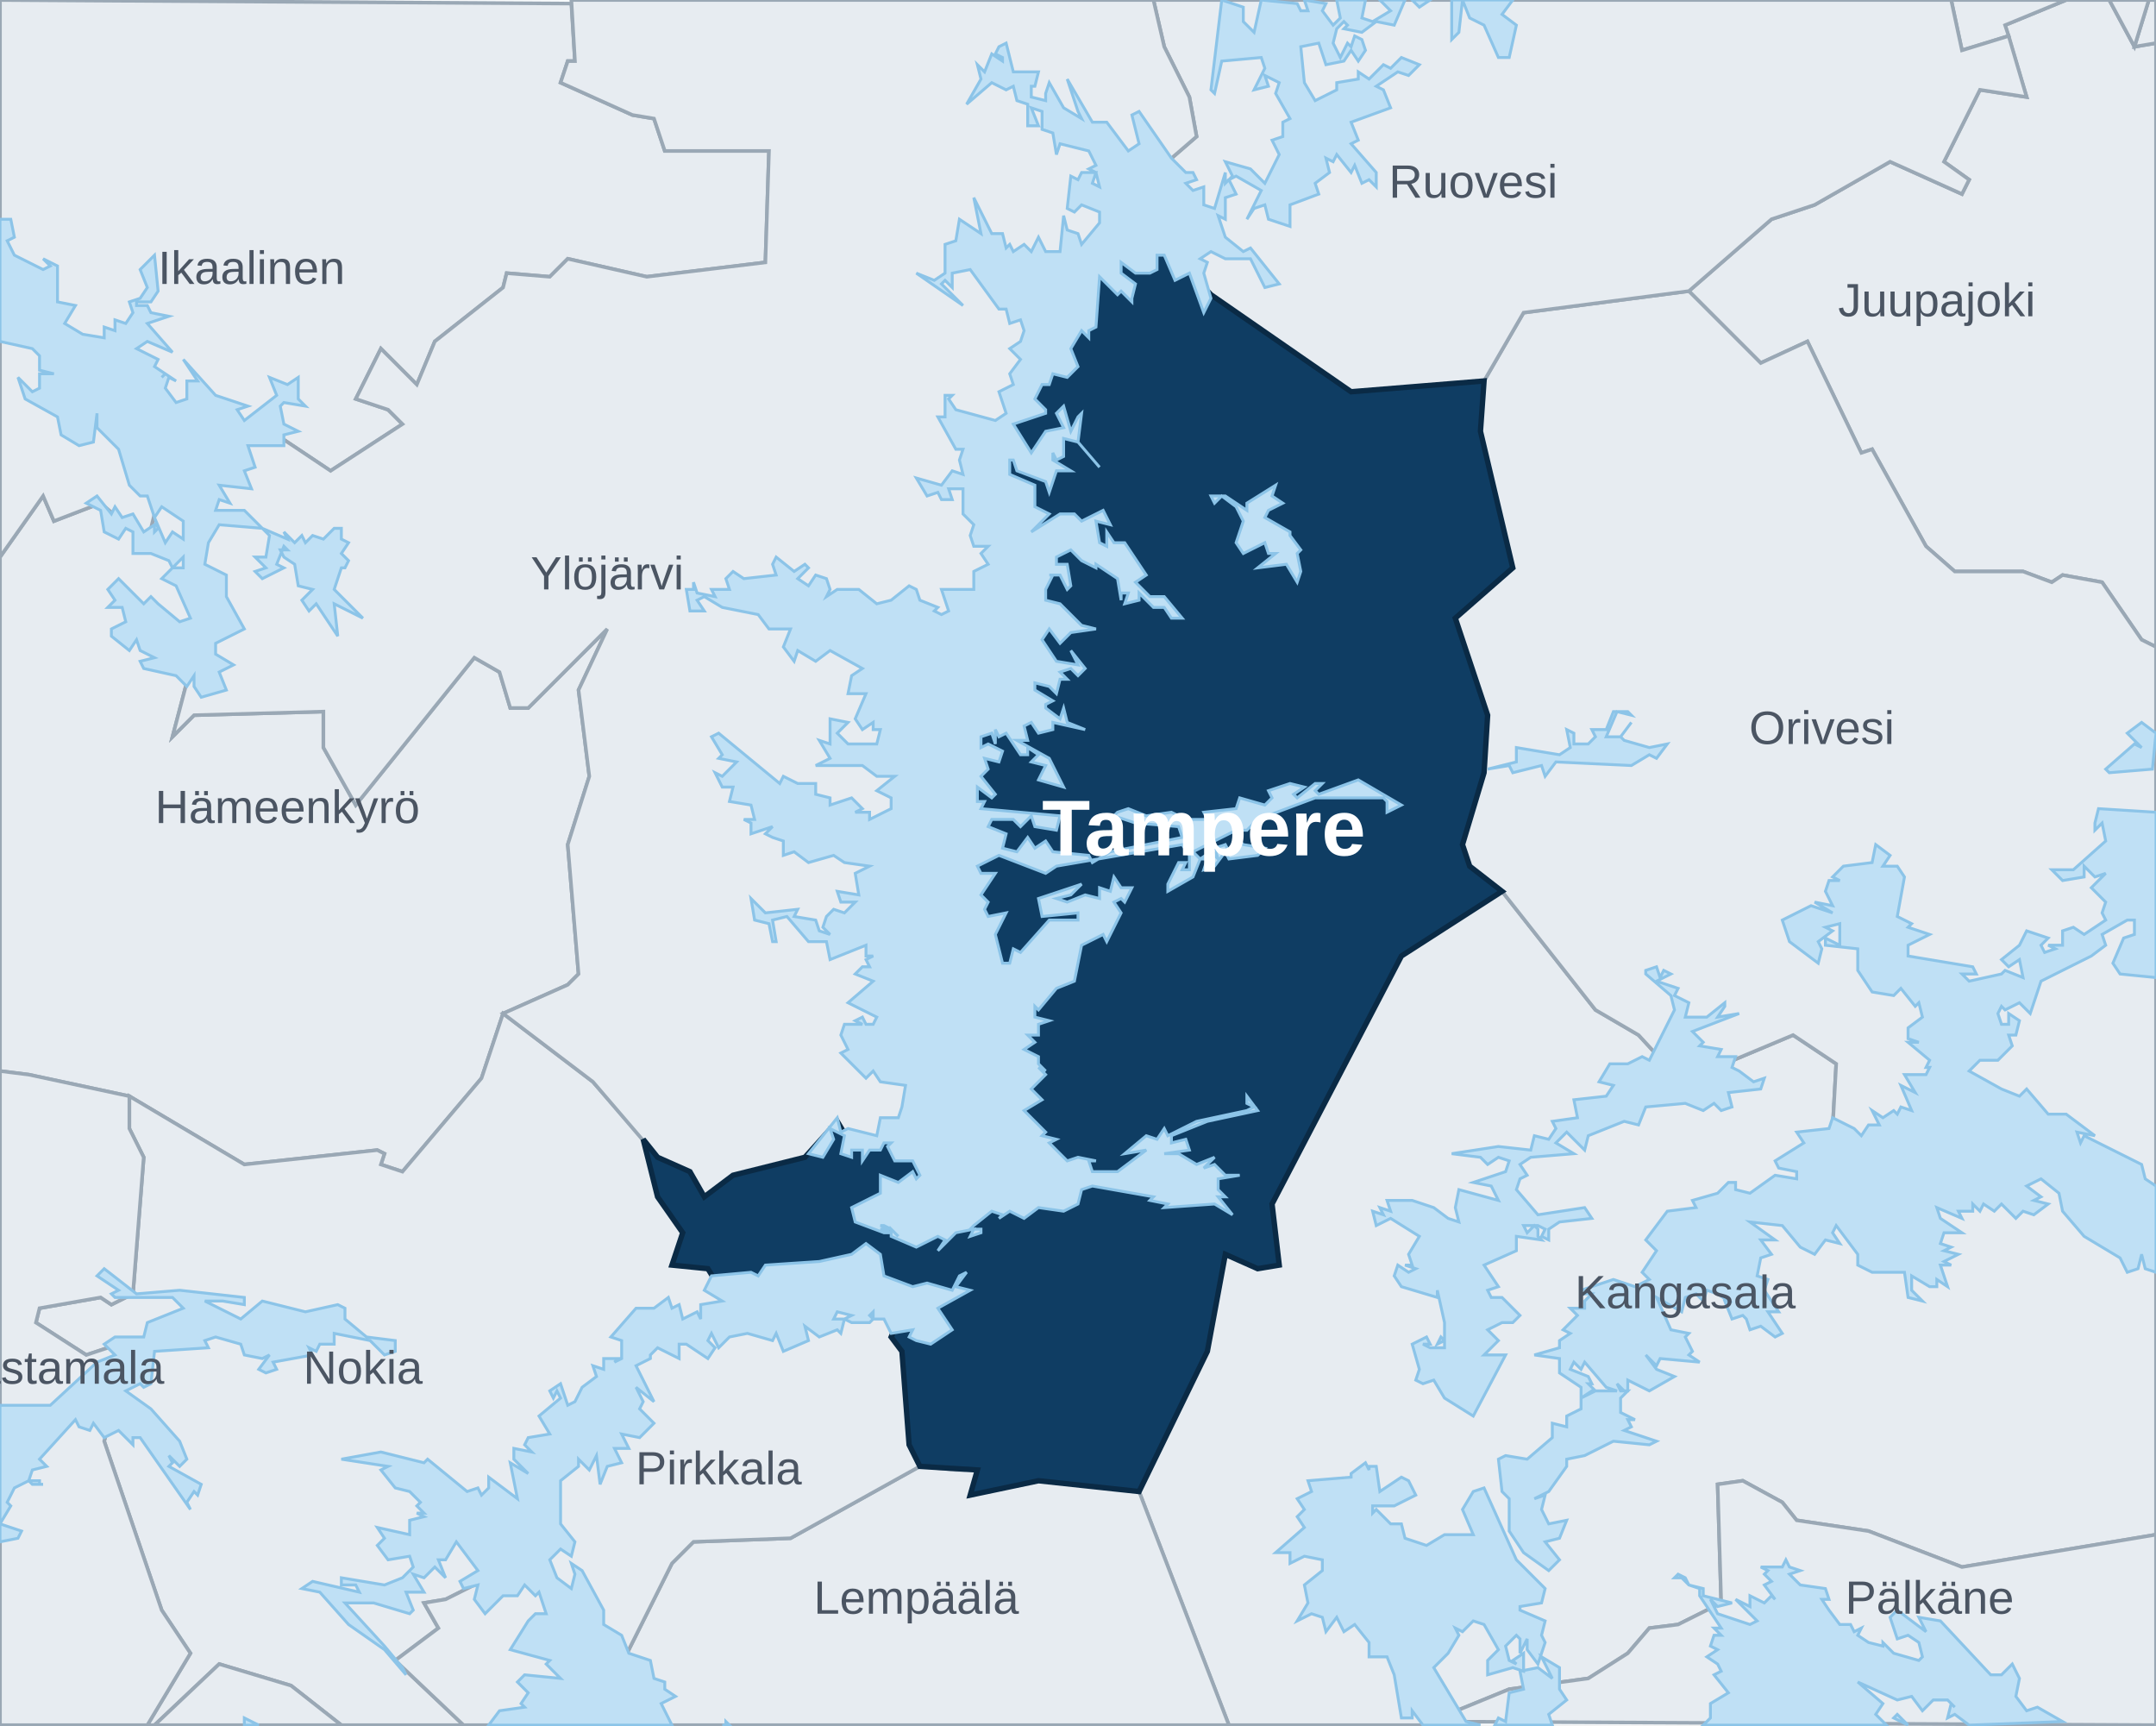
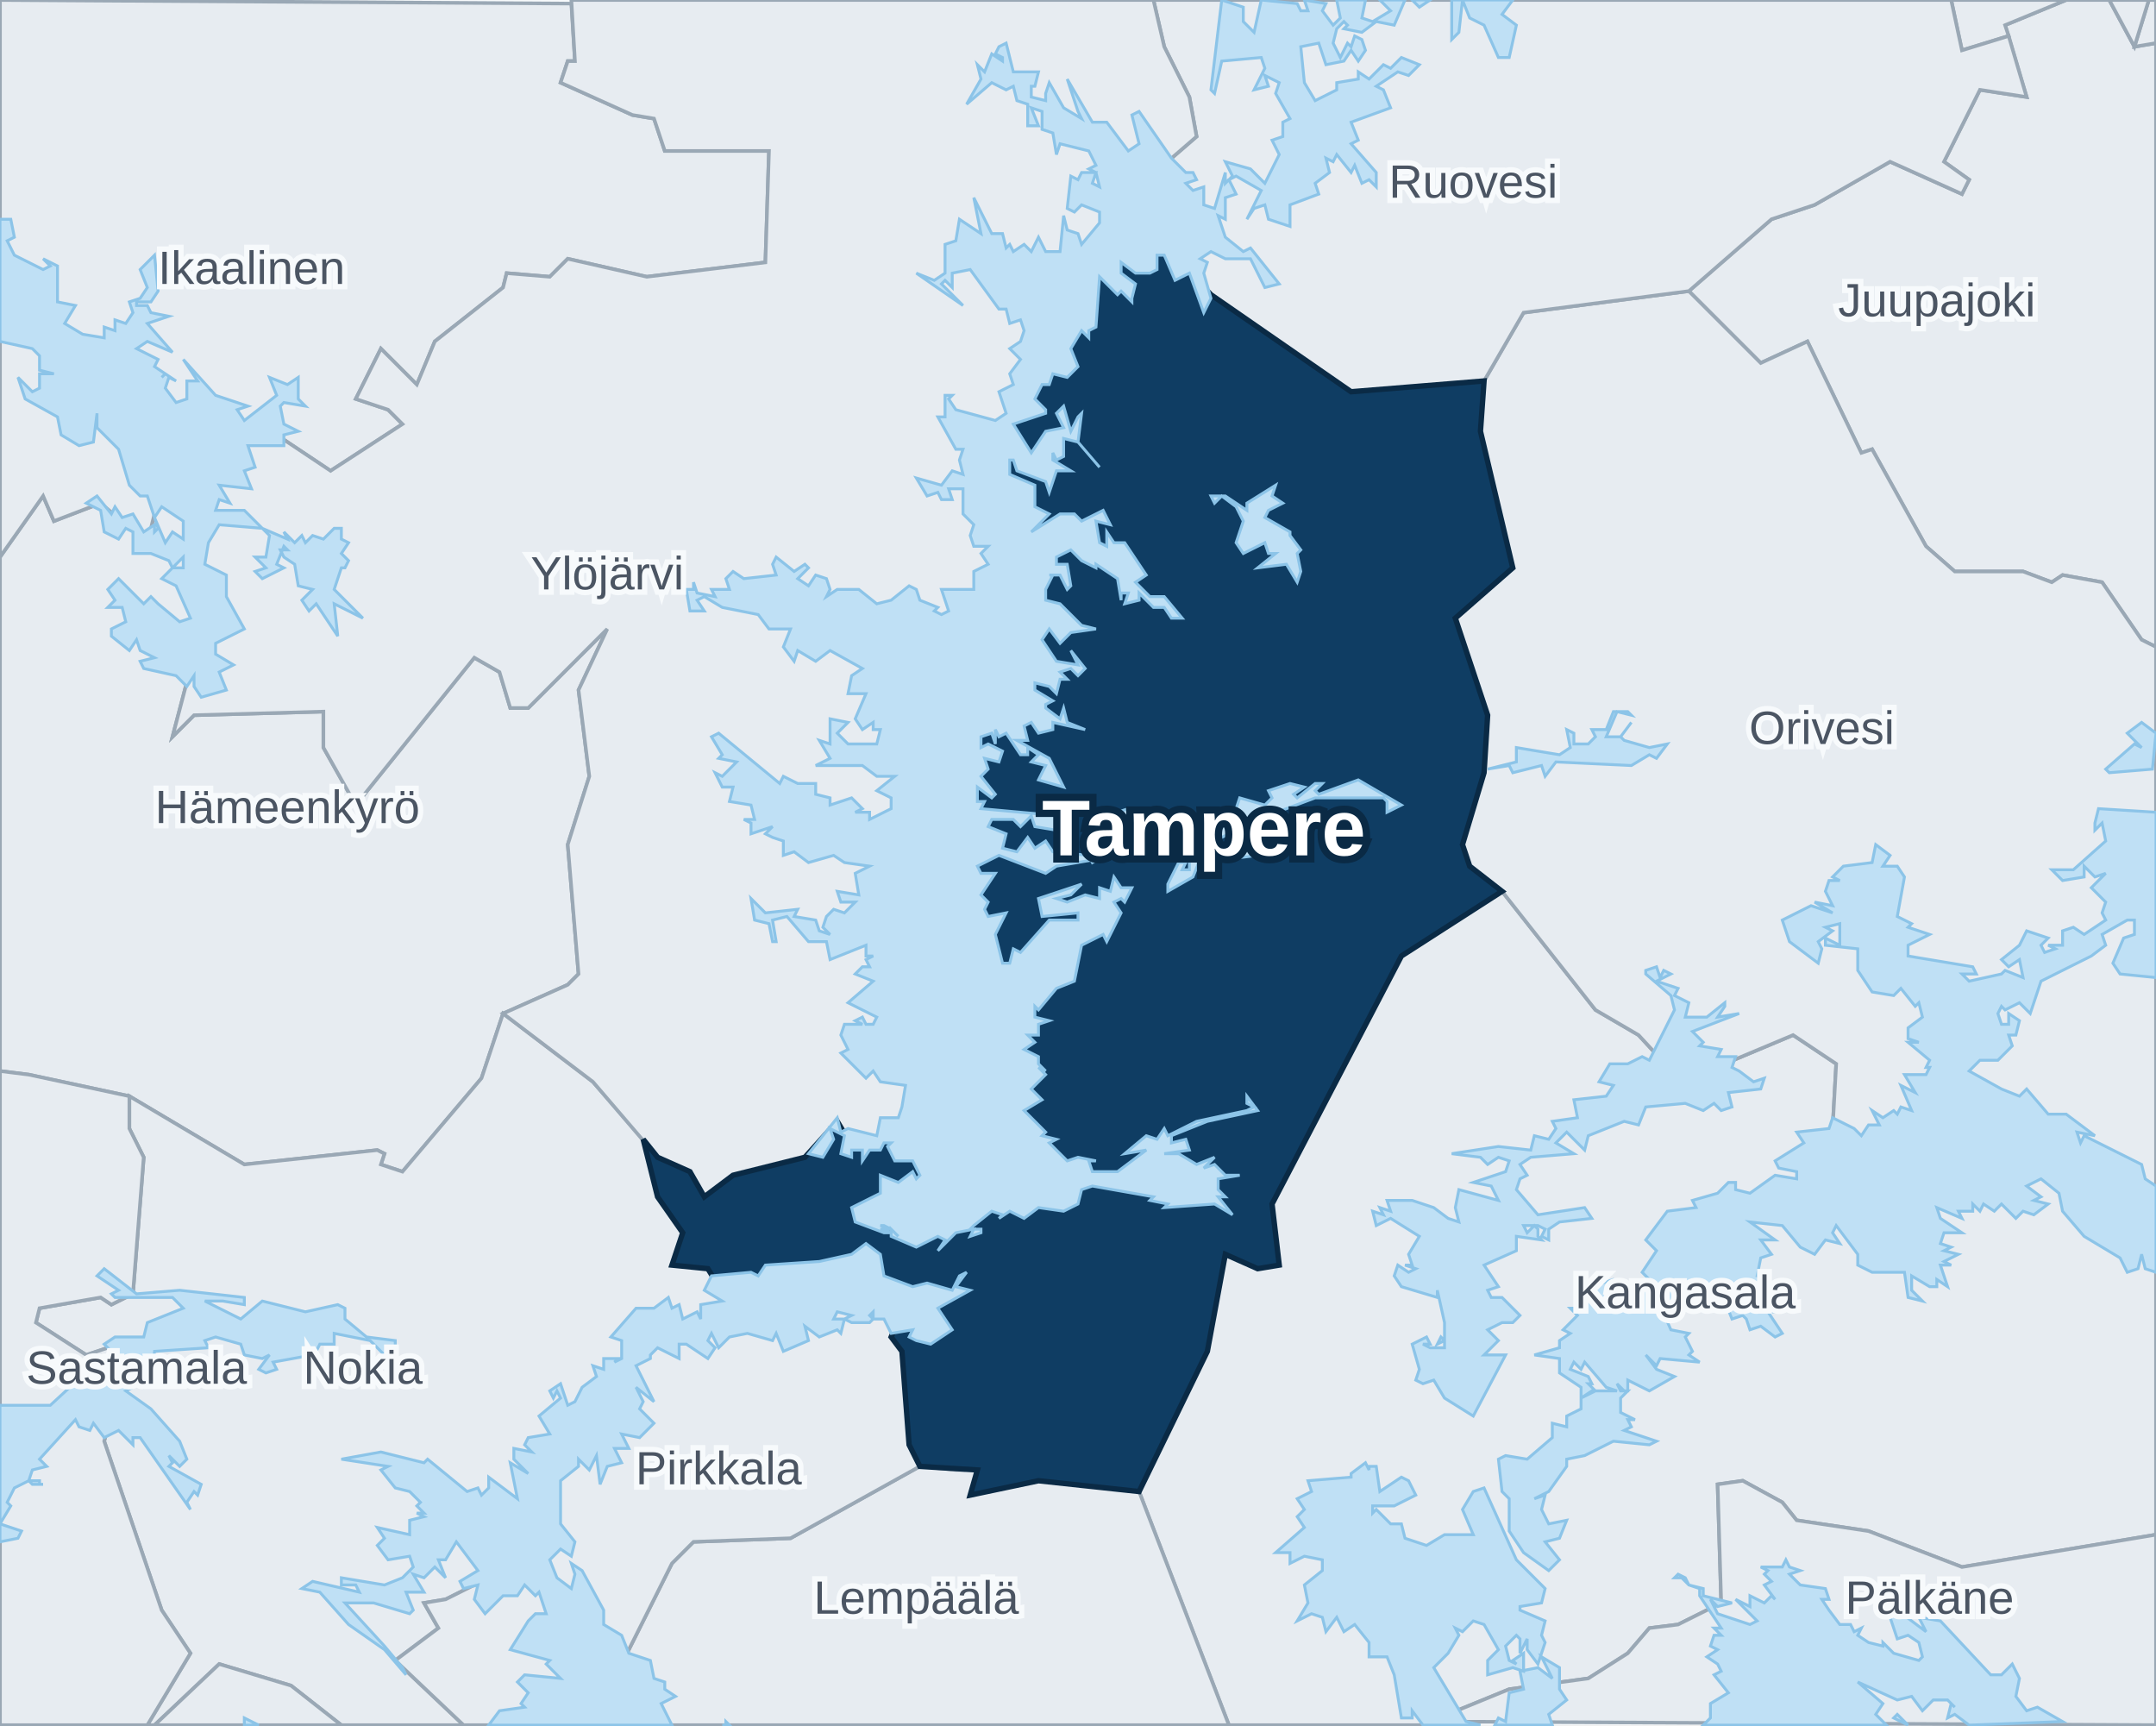
<svg xmlns="http://www.w3.org/2000/svg" viewBox="0 0 600 480" width="600" height="480" role="img" aria-labelledby="t">
  <rect width="600" height="480" fill="#F7FAFC" />
  <path d="M600 12 L600 179 L600 180 L596 178 L585 162 L574 160 L571 162 L563 159 L544 159 L536 152 L521 125 L518 126 L503 95 L490 101 L470 81 L493 61 L505 57 L526 45 L546 54 L548 50 L541 45 L551 25 L564 27 L558 7 L575 0 L587 0 L594 13 L600 12 Z" fill="#E7ECF1" stroke="#9AA8B5" stroke-width="1" />
  <path d="M56 144 L55 162 L58 167 L48 205 L54 199 L90 198 L90 208 L99 224 L132 183 L139 187 L142 197 L147 197 L169 175 L161 192 L164 216 L158 235 L161 271 L158 274 L140 282 L134 300 L112 326 L106 324 L107 321 L105 320 L68 324 L36 305 L8 299 L0 298 L0 155 L12 138 L15 145 L28 140 L41 151 L44 139 L47 134 L53 137 L56 144 Z" fill="#E7ECF1" stroke="#9AA8B5" stroke-width="1" />
  <path d="M159 1 L160 17 L158 17 L156 23 L176 32 L182 33 L185 42 L214 42 L213 73 L180 77 L158 72 L153 77 L141 76 L140 80 L121 95 L116 107 L106 97 L99 111 L108 114 L112 118 L92 131 L74 119 L68 123 L65 130 L53 137 L47 134 L44 139 L41 151 L28 140 L15 145 L12 138 L0 155 L0 0 L159 1 Z" fill="#E7ECF1" stroke="#9AA8B5" stroke-width="1" />
  <path d="M594 13 L598 0 L600 0 L600 12 L594 13 Z" fill="#E7ECF1" stroke="#9AA8B5" stroke-width="1" />
  <path d="M546 436 L520 426 L500 423 L496 418 L485 412 L478 413 L479 446 L467 452 L459 453 L453 460 L442 467 L420 470 L398 479 L399 480 L342 480 L317 415 L336 376 L341 349 L350 353 L356 352 L354 335 L390 266 L418 248 L444 281 L456 288 L468 301 L499 288 L511 296 L510 314 L528 323 L574 322 L600 343 L600 427 L546 436 Z" fill="#E7ECF1" stroke="#9AA8B5" stroke-width="1" />
  <path d="M342 480 L186 480 L173 467 L173 463 L187 435 L193 429 L220 428 L256 408 L266 409 L272 409 L270 416 L289 412 L317 415 L342 480 Z" fill="#E7ECF1" stroke="#9AA8B5" stroke-width="1" />
  <path d="M594 13 L587 0 L598 0 L594 13 Z M558 7 L559 10 L546 14 L543 0 L575 0 L558 7 Z" fill="#E7ECF1" stroke="#9AA8B5" stroke-width="1" />
  <path d="M183 333 L190 343 L187 352 L197 353 L205 366 L196 369 L187 367 L178 372 L164 401 L158 410 L153 411 L150 415 L146 433 L141 440 L136 441 L134 440 L124 445 L118 446 L122 453 L110 462 L129 480 L95 480 L81 469 L61 463 L43 480 L41 480 L53 460 L45 448 L29 401 L30 397 L22 392 L37 378 L33 374 L24 377 L10 368 L11 364 L28 361 L31 363 L37 360 L40 322 L36 314 L36 305 L68 324 L105 320 L107 321 L106 324 L112 326 L134 300 L140 282 L165 301 L179 317 L183 333 Z" fill="#E7ECF1" stroke="#9AA8B5" stroke-width="1" />
  <path d="M574 322 L528 323 L510 314 L511 296 L499 288 L468 301 L456 288 L444 281 L418 248 L409 241 L407 235 L413 215 L414 199 L405 172 L421 158 L412 120 L413 106 L424 87 L470 81 L490 101 L503 95 L518 126 L521 125 L536 152 L544 159 L563 159 L571 162 L574 160 L585 162 L596 178 L600 180 L600 179 L600 343 L574 322 Z" fill="#E7ECF1" stroke="#9AA8B5" stroke-width="1" />
  <path d="M220 428 L193 429 L187 435 L173 463 L173 467 L169 469 L167 458 L160 453 L156 443 L146 433 L150 415 L153 411 L158 410 L164 401 L178 372 L187 367 L196 369 L228 359 L240 365 L245 360 L252 363 L248 372 L251 376 L253 402 L256 408 L220 428 Z" fill="#E7ECF1" stroke="#9AA8B5" stroke-width="1" />
  <path d="M398 479 L420 470 L442 467 L453 460 L459 453 L467 452 L479 446 L478 413 L485 412 L496 418 L500 423 L520 426 L546 436 L600 427 L600 480 L398 479 Z" fill="#E7ECF1" stroke="#9AA8B5" stroke-width="1" />
  <path d="M546 14 L559 10 L564 27 L551 25 L541 45 L548 50 L546 54 L526 45 L505 57 L493 61 L470 81 L424 87 L413 106 L376 109 L337 82 L320 64 L311 57 L333 38 L331 27 L324 13 L321 0 L543 0 L546 14 Z" fill="#E7ECF1" stroke="#9AA8B5" stroke-width="1" />
  <path d="M8 299 L36 305 L36 314 L40 322 L37 360 L31 363 L28 361 L11 364 L10 368 L24 377 L33 374 L37 378 L22 392 L30 397 L29 401 L45 448 L53 460 L41 480 L0 480 L0 298 L8 299 Z" fill="#E7ECF1" stroke="#9AA8B5" stroke-width="1" />
  <path d="M186 480 L129 480 L110 462 L122 453 L118 446 L124 445 L134 440 L136 441 L141 440 L146 433 L156 443 L160 453 L167 458 L169 469 L173 467 L186 480 Z M61 463 L81 469 L95 480 L43 480 L61 463 Z" fill="#E7ECF1" stroke="#9AA8B5" stroke-width="1" />
  <path d="M324 13 L331 27 L333 38 L311 57 L320 64 L300 75 L297 99 L288 103 L281 117 L275 136 L278 149 L284 157 L274 187 L261 190 L258 203 L258 223 L266 259 L270 316 L253 318 L247 315 L243 318 L236 317 L233 312 L224 322 L204 327 L196 333 L192 326 L183 322 L165 301 L140 282 L158 274 L161 271 L158 235 L164 216 L161 192 L169 175 L147 197 L142 197 L139 187 L132 183 L99 224 L90 208 L90 198 L54 199 L48 205 L58 167 L55 162 L56 144 L53 137 L65 130 L68 123 L74 119 L92 131 L112 118 L108 114 L99 111 L106 97 L116 107 L121 95 L140 80 L141 76 L153 77 L158 72 L180 77 L213 73 L214 42 L185 42 L182 33 L176 32 L156 23 L158 17 L160 17 L159 0 L321 0 L324 13 Z" fill="#E7ECF1" stroke="#9AA8B5" stroke-width="1" />
  <path d="M413 106 L412 120 L421 158 L405 172 L414 199 L413 215 L407 235 L409 241 L418 248 L390 266 L354 335 L356 352 L350 353 L341 349 L336 376 L317 415 L289 412 L270 416 L272 409 L256 408 L253 402 L251 376 L248 372 L252 363 L245 360 L240 365 L228 359 L205 366 L197 353 L187 352 L190 343 L183 333 L179 317 L183 322 L192 326 L196 333 L204 327 L224 322 L233 312 L236 317 L243 318 L247 315 L253 318 L270 316 L266 259 L258 223 L258 203 L261 190 L274 187 L284 157 L278 149 L275 136 L281 117 L288 103 L297 99 L300 75 L320 64 L337 82 L376 109 L413 106 Z" fill="#0F3D63" stroke="#0A2A45" stroke-width="1.5" />
  <path d="M68 480 L68 478 L72 480 L68 480 Z M136 480 L139 476 L146 475 L145 474 L147 471 L144 468 L146 466 L156 467 L152 463 L153 462 L142 459 L147 451 L149 449 L152 449 L150 443 L149 444 L146 441 L144 444 L140 444 L135 449 L132 445 L133 441 L129 442 L128 440 L133 437 L127 429 L124 434 L122 434 L124 439 L121 436 L118 439 L115 438 L118 443 L113 443 L115 448 L114 449 L104 446 L96 446 L107 458 L112 464 L113 466 L107 459 L97 452 L89 443 L84 442 L87 440 L100 443 L99 441 L95 441 L95 439 L107 441 L112 439 L115 436 L114 433 L108 434 L105 430 L107 428 L105 425 L114 427 L114 423 L118 422 L116 421 L118 421 L116 419 L117 418 L114 415 L110 414 L106 409 L108 408 L95 406 L106 404 L118 407 L119 406 L130 415 L133 414 L134 416 L136 414 L136 411 L144 417 L142 407 L147 410 L143 406 L143 403 L148 404 L146 402 L147 400 L153 399 L150 394 L156 389 L155 387 L154 389 L153 387 L156 385 L158 391 L160 390 L162 386 L166 383 L165 380 L168 381 L168 378 L172 378 L171 379 L173 378 L173 373 L170 372 L177 364 L182 364 L186 361 L187 364 L189 363 L190 367 L194 365 L195 367 L195 363 L201 362 L196 359 L198 355 L209 354 L211 355 L213 352 L228 351 L237 349 L241 346 L245 349 L246 355 L254 358 L258 357 L265 359 L267 355 L269 354 L266 358 L270 359 L261 364 L265 370 L259 374 L255 373 L253 372 L254 370 L248 371 L246 367 L243 367 L243 365 L242 366 L243 367 L242 368 L237 368 L235 367 L237 366 L233 365 L232 367 L235 367 L234 371 L233 370 L228 372 L224 369 L225 373 L218 376 L216 371 L215 373 L208 371 L203 372 L200 375 L198 371 L197 373 L199 375 L197 378 L191 374 L189 374 L189 378 L183 375 L181 377 L181 378 L177 380 L182 390 L177 386 L179 390 L178 392 L182 396 L178 400 L173 399 L175 403 L171 403 L173 407 L169 408 L167 413 L166 405 L164 409 L161 406 L161 408 L156 412 L156 424 L160 429 L159 433 L156 431 L153 434 L155 439 L159 442 L160 438 L159 435 L162 437 L168 448 L168 452 L173 455 L175 460 L181 462 L182 467 L185 468 L185 470 L188 472 L184 474 L187 480 L136 480 Z M201 480 L201 480 L202 480 L201 480 Z M202 480 L202 479 L203 480 L202 480 Z M0 391 L14 391 L27 379 L32 377 L29 374 L32 372 L40 372 L41 368 L51 364 L48 361 L32 361 L31 360 L33 359 L27 355 L29 353 L38 360 L50 359 L68 361 L68 363 L62 362 L57 362 L67 367 L73 362 L85 365 L94 363 L96 364 L96 367 L102 372 L110 373 L110 376 L107 377 L103 373 L93 371 L93 374 L89 374 L88 376 L86 375 L87 377 L76 379 L77 381 L74 382 L72 381 L75 377 L73 378 L68 377 L67 374 L60 372 L57 373 L58 375 L43 376 L42 385 L40 386 L39 385 L35 387 L42 392 L50 401 L52 406 L50 408 L47 405 L48 407 L47 408 L56 413 L55 416 L54 415 L52 418 L53 420 L39 400 L37 400 L37 402 L33 398 L29 400 L26 396 L25 398 L22 397 L21 395 L11 406 L13 408 L9 409 L8 412 L10 412 L11 412 L11 413 L11 412 L11 413 L12 413 L9 413 L8 412 L4 414 L2 418 L3 419 L0 424 L0 391 Z M0 424 L6 426 L5 428 L0 429 L0 424 Z M191 164 L193 164 L193 162 L194 165 L199 166 L198 164 L203 164 L202 161 L204 159 L207 161 L216 160 L215 157 L216 155 L221 159 L224 157 L225 158 L222 161 L225 163 L227 160 L230 161 L231 164 L230 166 L233 164 L239 164 L244 168 L248 167 L253 163 L255 164 L256 167 L261 169 L260 170 L262 171 L264 170 L262 164 L271 164 L271 159 L275 157 L273 154 L275 152 L271 152 L270 149 L271 146 L268 143 L268 136 L264 136 L265 139 L262 139 L261 137 L258 138 L255 133 L262 135 L265 131 L268 132 L267 128 L268 125 L266 125 L261 116 L263 116 L263 110 L265 110 L264 111 L266 114 L277 117 L280 115 L278 109 L282 107 L281 104 L284 100 L281 97 L284 95 L285 92 L284 89 L281 90 L280 86 L278 86 L270 75 L265 76 L265 80 L263 78 L262 79 L268 85 L255 76 L260 78 L263 76 L263 68 L266 67 L267 61 L273 65 L271 55 L276 65 L279 65 L280 69 L281 68 L282 70 L285 68 L287 70 L289 66 L291 70 L295 70 L296 60 L297 64 L300 65 L301 68 L306 62 L306 59 L301 57 L299 59 L297 58 L298 49 L300 50 L301 48 L305 48 L304 51 L306 52 L305 48 L303 47 L305 46 L303 42 L295 40 L294 43 L293 37 L290 36 L290 31 L287 30 L289 35 L286 35 L286 29 L283 28 L282 24 L280 25 L276 23 L269 29 L273 22 L272 18 L274 20 L276 15 L279 17 L279 16 L277 15 L278 13 L280 12 L282 20 L289 20 L288 24 L287 24 L287 27 L291 28 L291 26 L292 23 L296 30 L301 33 L300 31 L297 22 L304 34 L308 34 L314 42 L317 40 L315 32 L317 31 L326 44 L330 48 L332 48 L333 50 L330 51 L332 53 L335 52 L335 57 L338 58 L341 48 L341 51 L343 49 L341 45 L348 47 L352 51 L356 43 L354 39 L357 38 L357 34 L359 33 L355 26 L356 23 L352 21 L353 24 L349 25 L352 19 L351 16 L340 17 L338 26 L337 25 L340 0 L346 2 L346 6 L349 9 L351 0 L361 1 L362 3 L364 3 L363 0 L369 1 L368 3 L371 7 L373 5 L372 0 L380 0 L379 5 L382 6 L387 3 L384 0 L391 0 L388 7 L383 6 L379 9 L374 8 L375 7 L374 6 L372 8 L371 12 L373 16 L375 12 L376 13 L377 10 L379 11 L380 14 L378 17 L376 14 L374 17 L369 18 L367 12 L362 13 L363 23 L366 28 L372 25 L372 23 L378 22 L378 20 L381 22 L385 18 L387 19 L390 16 L395 18 L392 21 L389 20 L383 24 L385 25 L387 30 L376 34 L378 39 L376 40 L383 48 L383 52 L381 50 L379 51 L377 46 L376 48 L372 43 L371 45 L369 44 L370 48 L366 51 L367 54 L359 57 L359 63 L353 61 L352 57 L349 58 L347 61 L351 53 L344 49 L342 50 L344 54 L341 55 L341 61 L339 60 L341 66 L346 70 L348 69 L356 79 L352 80 L348 72 L341 72 L337 70 L334 72 L336 73 L335 76 L337 83 L335 87 L331 76 L327 78 L324 71 L322 71 L322 75 L320 76 L316 76 L312 73 L312 76 L316 79 L315 83 L315 84 L314 83 L312 81 L311 82 L306 77 L305 91 L303 92 L303 94 L301 92 L298 97 L300 102 L297 105 L293 104 L292 107 L290 107 L288 111 L291 114 L291 115 L282 118 L287 126 L291 120 L296 119 L294 115 L296 113 L298 120 L300 116 L301 115 L301 115 L300 123 L306 130 L300 123 L296 122 L296 127 L294 128 L293 126 L293 128 L298 131 L294 131 L292 137 L291 134 L283 131 L282 128 L281 128 L281 132 L288 135 L288 141 L292 143 L287 148 L295 143 L299 143 L301 145 L307 142 L309 146 L305 145 L306 151 L308 152 L308 148 L310 151 L313 151 L319 160 L316 162 L320 166 L324 166 L329 172 L326 172 L324 169 L321 169 L317 165 L317 167 L313 168 L314 165 L312 165 L312 167 L311 161 L305 157 L305 158 L301 156 L298 153 L294 155 L294 157 L297 157 L298 163 L297 164 L295 160 L292 160 L293 160 L291 164 L291 167 L295 168 L301 174 L305 175 L298 176 L295 179 L292 175 L290 178 L294 184 L300 185 L298 181 L302 186 L300 188 L298 186 L295 187 L297 189 L295 189 L294 193 L292 191 L288 190 L288 192 L293 195 L291 196 L291 197 L295 200 L296 197 L297 201 L302 203 L293 201 L293 203 L289 204 L287 201 L285 202 L286 206 L283 206 L292 211 L296 219 L289 217 L291 213 L287 212 L289 210 L286 208 L286 210 L284 210 L280 204 L278 205 L277 203 L277 207 L276 204 L273 205 L273 208 L275 207 L279 209 L278 212 L274 211 L275 214 L273 216 L277 221 L276 222 L272 219 L272 223 L274 223 L273 225 L295 227 L294 231 L288 230 L287 227 L284 230 L282 228 L276 228 L275 230 L280 232 L279 236 L283 237 L286 233 L288 236 L291 234 L293 237 L303 238 L304 240 L309 237 L329 233 L328 230 L316 229 L310 227 L311 226 L314 225 L319 227 L326 226 L330 228 L336 228 L335 226 L344 225 L345 222 L352 224 L354 222 L353 220 L359 218 L363 219 L360 221 L361 222 L366 218 L368 218 L366 220 L367 221 L378 217 L390 224 L386 226 L386 223 L385 222 L366 222 L350 228 L347 231 L344 231 L332 237 L334 239 L337 237 L338 238 L337 237 L339 239 L338 236 L341 235 L342 237 L344 233 L346 235 L352 236 L350 238 L342 239 L341 237 L338 241 L335 242 L336 239 L334 239 L332 244 L325 248 L325 246 L328 240 L330 240 L329 242 L331 242 L331 238 L329 235 L294 241 L291 243 L278 238 L272 241 L273 243 L277 243 L273 249 L275 251 L274 253 L275 255 L280 254 L277 260 L279 268 L281 268 L282 264 L284 265 L292 256 L300 256 L300 254 L290 255 L289 250 L301 246 L298 249 L294 250 L297 251 L302 249 L306 250 L306 247 L309 248 L310 244 L312 247 L315 247 L313 251 L312 250 L310 251 L312 254 L308 262 L307 260 L301 263 L299 273 L294 275 L289 281 L288 280 L288 283 L292 284 L289 285 L289 288 L286 288 L288 290 L285 292 L289 294 L289 296 L291 298 L289 297 L291 299 L287 303 L290 306 L285 309 L291 315 L290 316 L294 317 L292 318 L297 323 L300 322 L305 323 L303 323 L304 326 L311 326 L319 320 L313 321 L319 316 L322 317 L324 314 L325 316 L333 312 L347 309 L349 308 L347 307 L347 305 L350 309 L336 312 L326 316 L326 318 L330 317 L331 320 L324 321 L328 321 L333 324 L338 322 L335 325 L338 324 L341 327 L345 327 L339 328 L339 331 L341 333 L339 333 L343 338 L338 335 L324 336 L325 335 L320 334 L321 333 L304 330 L301 331 L300 335 L296 337 L289 336 L285 339 L281 337 L278 339 L279 338 L276 337 L271 341 L270 342 L273 342 L273 343 L270 344 L271 342 L266 343 L261 348 L263 345 L261 344 L255 347 L248 344 L248 342 L249 343 L250 344 L248 342 L246 341 L245 341 L248 342 L245 342 L248 343 L246 343 L238 340 L237 336 L245 332 L245 327 L250 329 L254 326 L255 328 L256 327 L254 323 L249 323 L247 319 L248 318 L246 318 L245 320 L242 320 L240 323 L240 320 L237 320 L237 322 L234 321 L235 316 L231 314 L232 317 L229 322 L225 321 L233 311 L234 315 L236 314 L244 316 L245 311 L250 311 L251 308 L252 302 L245 301 L243 298 L241 300 L234 293 L236 292 L234 288 L235 285 L240 285 L238 284 L240 283 L241 285 L243 285 L244 283 L236 279 L243 273 L238 271 L240 269 L242 269 L241 267 L243 266 L241 266 L241 263 L231 267 L230 262 L225 262 L219 255 L215 256 L216 262 L215 262 L214 257 L210 256 L209 250 L213 254 L222 253 L221 255 L227 256 L228 259 L231 260 L229 258 L230 255 L232 253 L235 254 L238 251 L234 251 L233 248 L239 249 L238 243 L242 241 L235 240 L232 238 L225 240 L221 237 L218 238 L218 234 L215 233 L213 232 L215 230 L209 232 L209 229 L207 228 L210 228 L209 224 L203 223 L204 219 L201 219 L199 215 L201 216 L205 212 L200 211 L201 210 L198 205 L200 204 L217 218 L218 216 L222 218 L227 218 L227 221 L231 222 L231 224 L237 222 L240 225 L238 226 L242 226 L242 228 L248 225 L248 222 L244 220 L249 216 L244 216 L240 213 L227 213 L231 211 L228 206 L231 207 L231 200 L236 201 L233 204 L236 207 L244 207 L245 203 L243 203 L243 201 L240 203 L238 200 L241 193 L236 193 L237 188 L240 186 L231 181 L227 184 L222 181 L221 184 L218 180 L220 175 L214 175 L211 171 L201 169 L196 166 L194 167 L196 170 L192 170 L191 164 Z M421 0 L418 4 L422 7 L420 16 L417 16 L413 7 L409 5 L407 0 L406 9 L404 11 L404 0 L421 0 Z M398 0 L395 2 L393 0 L398 0 Z M347 142 L347 140 L355 135 L354 138 L357 140 L353 142 L352 144 L359 148 L359 149 L362 153 L361 154 L362 159 L361 162 L358 157 L350 158 L355 154 L353 154 L352 151 L346 154 L344 151 L346 145 L344 141 L340 138 L338 140 L337 138 L341 138 L347 142 Z M54 191 L54 188 L52 191 L49 188 L40 186 L39 184 L43 183 L39 181 L38 178 L36 181 L31 177 L31 175 L35 173 L34 169 L30 169 L32 167 L30 164 L33 161 L40 168 L42 166 L44 168 L50 173 L53 172 L49 163 L45 161 L48 158 L51 158 L51 155 L48 158 L47 156 L42 154 L37 154 L37 148 L35 147 L33 150 L29 148 L28 142 L24 140 L27 138 L31 143 L32 141 L34 144 L37 143 L40 148 L43 146 L43 148 L44 147 L43 144 L43 144 L46 151 L48 148 L51 150 L51 145 L45 141 L43 144 L41 138 L39 138 L36 135 L33 125 L27 119 L27 115 L26 123 L22 124 L17 121 L16 116 L7 111 L5 105 L9 109 L11 108 L11 104 L15 104 L11 103 L11 99 L9 97 L0 95 L0 61 L3 61 L4 66 L2 67 L4 71 L12 75 L14 74 L12 72 L16 74 L16 84 L21 85 L18 90 L23 93 L29 94 L29 91 L32 92 L32 89 L35 90 L37 87 L36 84 L39 83 L41 80 L39 75 L43 71 L44 81 L42 84 L39 84 L38 84 L38 85 L41 85 L42 87 L47 88 L41 90 L48 98 L41 95 L38 97 L44 100 L43 102 L46 104 L45 105 L46 104 L49 106 L47 105 L46 108 L49 112 L52 111 L52 106 L55 106 L51 100 L60 110 L69 113 L66 114 L68 117 L77 110 L75 105 L80 107 L83 105 L83 111 L85 113 L79 112 L78 113 L79 118 L83 120 L79 121 L79 124 L69 124 L71 130 L68 131 L70 136 L61 135 L64 140 L61 139 L60 142 L68 142 L73 147 L80 150 L79 148 L82 151 L84 149 L85 151 L87 149 L90 150 L93 147 L95 147 L95 150 L97 151 L95 154 L97 156 L96 158 L95 158 L93 164 L101 172 L93 168 L94 177 L88 168 L86 170 L84 167 L87 164 L83 163 L82 157 L79 155 L78 153 L80 153 L79 152 L77 157 L79 158 L73 161 L71 159 L74 158 L71 155 L74 155 L75 149 L73 147 L61 146 L58 151 L57 157 L63 160 L63 166 L68 175 L60 179 L60 182 L65 185 L61 187 L63 192 L56 194 L54 191 Z M396 480 L393 476 L393 478 L390 478 L388 466 L386 461 L381 461 L381 457 L377 452 L374 454 L372 450 L369 454 L368 450 L365 449 L361 451 L364 446 L363 441 L368 437 L368 434 L363 433 L359 435 L359 432 L355 432 L363 425 L361 422 L363 420 L361 417 L365 415 L364 412 L376 411 L376 410 L380 407 L381 409 L381 408 L383 408 L384 415 L390 411 L392 412 L394 416 L388 419 L382 419 L382 421 L383 420 L387 424 L390 424 L391 428 L397 430 L402 427 L410 427 L407 420 L410 415 L413 414 L422 434 L430 442 L429 446 L423 447 L423 448 L430 451 L429 455 L430 457 L428 463 L425 459 L425 456 L423 460 L423 456 L422 455 L419 458 L420 462 L422 463 L421 462 L424 460 L424 465 L421 464 L414 466 L414 462 L417 459 L413 452 L410 451 L407 454 L405 453 L406 455 L403 460 L399 464 L408 479 L412 480 L396 480 Z M416 480 L417 478 L419 479 L420 471 L424 470 L423 465 L428 464 L432 467 L429 461 L434 464 L434 470 L436 473 L431 477 L432 480 L416 480 Z M528 473 L517 468 L524 474 L522 477 L525 480 L474 480 L476 478 L476 474 L481 471 L477 466 L479 465 L478 463 L475 461 L478 459 L476 458 L477 455 L479 455 L477 453 L479 453 L473 444 L473 442 L470 441 L468 439 L466 439 L467 438 L469 439 L470 441 L474 442 L474 444 L482 446 L478 447 L476 445 L478 449 L487 452 L489 451 L483 445 L487 447 L487 444 L491 446 L493 444 L494 445 L491 441 L493 440 L491 438 L492 437 L490 436 L496 436 L497 434 L498 436 L501 437 L498 438 L501 441 L508 442 L509 445 L507 445 L509 448 L512 452 L515 452 L516 454 L518 453 L517 455 L520 457 L524 458 L524 457 L527 460 L534 462 L535 461 L534 457 L531 455 L528 456 L526 450 L528 448 L536 454 L534 450 L540 451 L554 466 L557 466 L560 463 L562 467 L561 472 L564 476 L567 475 L574 479 L548 480 L544 477 L542 478 L543 474 L544 475 L542 473 L538 473 L535 476 L532 472 L528 473 Z M531 480 L527 478 L528 477 L531 480 Z M400 361 L390 358 L388 355 L389 352 L392 354 L394 353 L391 352 L393 352 L392 349 L395 344 L387 339 L383 341 L382 337 L385 338 L384 336 L387 337 L386 334 L393 334 L399 336 L403 339 L406 340 L405 336 L406 331 L417 334 L415 330 L410 329 L419 326 L420 323 L417 322 L414 324 L412 322 L404 321 L417 319 L426 320 L427 316 L431 317 L433 314 L432 312 L439 311 L438 306 L447 305 L449 302 L445 301 L448 296 L453 296 L457 294 L459 295 L466 281 L465 277 L458 271 L458 270 L461 269 L462 272 L463 270 L465 271 L461 273 L467 275 L466 277 L470 279 L469 283 L475 283 L480 279 L480 280 L478 283 L484 282 L471 287 L474 290 L473 291 L479 292 L478 294 L483 294 L482 297 L484 298 L488 301 L491 300 L490 303 L481 304 L482 308 L479 309 L477 307 L474 309 L469 307 L458 308 L456 313 L452 312 L442 316 L441 320 L436 315 L433 318 L438 321 L426 322 L423 324 L425 327 L423 328 L422 331 L428 338 L441 336 L443 339 L434 340 L431 342 L431 345 L429 344 L430 342 L428 341 L424 341 L425 343 L427 341 L428 342 L428 344 L429 345 L422 344 L422 348 L413 352 L417 358 L414 359 L415 361 L418 361 L423 366 L421 368 L418 368 L414 370 L417 373 L413 377 L419 377 L410 394 L402 389 L399 384 L396 385 L394 384 L395 381 L393 374 L397 372 L398 374 L396 374 L398 375 L402 375 L402 373 L400 374 L401 372 L402 373 L402 368 L400 359 L400 361 Z M466 383 L459 387 L453 384 L453 387 L452 387 L450 385 L451 387 L453 387 L451 389 L451 393 L455 395 L453 395 L454 397 L452 398 L461 401 L459 402 L449 401 L441 405 L436 406 L436 408 L431 415 L427 417 L430 416 L429 420 L431 424 L436 423 L434 428 L430 429 L434 434 L431 437 L424 432 L420 426 L420 417 L418 415 L417 406 L419 405 L425 406 L432 400 L432 396 L436 397 L436 394 L440 392 L440 389 L443 387 L450 387 L447 386 L441 379 L440 381 L438 379 L437 381 L442 383 L443 385 L442 385 L444 387 L440 389 L440 386 L434 382 L434 378 L427 377 L434 375 L434 373 L437 371 L435 370 L439 366 L437 364 L441 364 L441 362 L443 360 L440 360 L440 359 L449 356 L455 358 L459 356 L457 354 L461 348 L458 345 L464 337 L472 336 L471 334 L478 332 L481 329 L483 329 L483 331 L487 332 L494 327 L500 328 L500 326 L495 325 L494 323 L502 318 L500 315 L509 314 L510 311 L516 314 L518 316 L520 313 L523 313 L521 309 L524 311 L527 309 L528 310 L529 308 L532 309 L529 302 L533 304 L530 299 L536 299 L537 297 L536 297 L537 295 L531 290 L534 290 L531 289 L531 286 L535 283 L534 279 L533 280 L529 275 L527 277 L521 276 L517 270 L517 264 L508 263 L508 261 L512 263 L512 257 L508 258 L510 259 L506 262 L507 264 L506 268 L498 262 L496 256 L504 252 L510 254 L505 251 L510 252 L508 248 L509 245 L512 245 L510 244 L513 241 L521 240 L522 235 L526 238 L524 241 L528 241 L530 244 L528 255 L532 257 L531 258 L537 260 L531 263 L531 266 L549 269 L550 271 L546 271 L548 273 L557 271 L558 270 L563 272 L562 267 L559 269 L557 267 L562 263 L564 259 L570 261 L568 263 L569 265 L572 264 L570 263 L574 263 L574 259 L577 258 L580 260 L586 256 L585 254 L586 251 L582 247 L586 243 L583 244 L580 241 L580 244 L574 245 L571 242 L577 242 L586 234 L585 229 L583 231 L583 229 L584 225 L600 226 L600 272 L590 271 L588 268 L591 261 L594 260 L594 256 L592 256 L585 260 L586 263 L582 266 L568 273 L565 282 L562 279 L558 281 L557 280 L556 282 L557 285 L559 285 L559 282 L562 284 L561 288 L559 288 L560 291 L556 295 L551 295 L548 298 L557 303 L562 305 L564 303 L570 310 L575 310 L583 316 L578 315 L579 318 L580 316 L596 324 L597 328 L600 330 L600 354 L597 353 L596 349 L595 353 L592 354 L590 350 L580 344 L574 337 L573 332 L568 328 L564 330 L568 333 L566 334 L570 335 L566 338 L563 337 L561 339 L557 335 L555 337 L552 335 L551 337 L549 335 L549 337 L545 337 L546 339 L539 336 L540 339 L546 343 L541 343 L540 346 L543 347 L541 348 L545 349 L541 351 L543 352 L540 352 L542 358 L539 356 L539 358 L537 358 L532 355 L532 359 L535 362 L531 361 L530 354 L521 354 L517 352 L517 349 L511 341 L510 343 L512 346 L508 345 L505 349 L501 347 L496 341 L487 340 L494 345 L490 345 L493 349 L490 350 L489 355 L492 356 L491 359 L495 365 L492 365 L496 371 L494 372 L490 369 L487 370 L486 367 L485 366 L482 367 L480 362 L481 362 L478 360 L475 359 L474 362 L472 360 L469 361 L468 365 L461 361 L465 370 L470 371 L469 372 L471 376 L470 377 L473 379 L462 378 L461 380 L458 377 L461 381 L466 383 Z M599 214 L587 215 L586 214 L594 207 L596 208 L592 204 L596 201 L600 204 L599 214 Z M420 213 L414 214 L422 212 L422 208 L434 210 L437 208 L436 203 L438 204 L438 207 L442 207 L444 205 L443 203 L447 203 L449 198 L453 198 L454 199 L450 198 L447 205 L451 205 L454 201 L451 205 L452 206 L459 208 L464 207 L461 211 L459 210 L454 213 L433 212 L430 216 L429 213 L421 215 L420 213 Z" fill="#BFE0F5" stroke="#8CC4E8" stroke-width="0.8" fill-rule="evenodd" />
-   <text x="539" y="88" font-family="Montserrat, Arial, sans-serif" font-size="13" fill="#4b5563" text-anchor="middle">Juupajoki</text>
-   <text x="80" y="229" font-family="Montserrat, Arial, sans-serif" font-size="13" fill="#4b5563" text-anchor="middle">Hämeenkyrö</text>
-   <text x="70" y="79" font-family="Montserrat, Arial, sans-serif" font-size="13" fill="#4b5563" text-anchor="middle">Ikaalinen</text>
-   <text x="469" y="364" font-family="Montserrat, Arial, sans-serif" font-size="13" fill="#4b5563" text-anchor="middle">Kangasala</text>
-   <text x="255" y="449" font-family="Montserrat, Arial, sans-serif" font-size="13" fill="#4b5563" text-anchor="middle">Lempäälä</text>
-   <text x="101" y="385" font-family="Montserrat, Arial, sans-serif" font-size="13" fill="#4b5563" text-anchor="middle">Nokia</text>
-   <text x="507" y="207" font-family="Montserrat, Arial, sans-serif" font-size="13" fill="#4b5563" text-anchor="middle">Orivesi</text>
-   <text x="200" y="413" font-family="Montserrat, Arial, sans-serif" font-size="13" fill="#4b5563" text-anchor="middle">Pirkkala</text>
-   <text x="537" y="449" font-family="Montserrat, Arial, sans-serif" font-size="13" fill="#4b5563" text-anchor="middle">Pälkäne</text>
-   <text x="410" y="55" font-family="Montserrat, Arial, sans-serif" font-size="13" fill="#4b5563" text-anchor="middle">Ruovesi</text>
-   <text x="15" y="385" font-family="Montserrat, Arial, sans-serif" font-size="13" fill="#4b5563" text-anchor="middle">Sastamala</text>
-   <text x="169" y="164" font-family="Montserrat, Arial, sans-serif" font-size="13" fill="#4b5563" text-anchor="middle">Ylöjärvi</text>
-   <text x="335" y="238" font-family="Montserrat, Arial, sans-serif" font-size="22" font-weight="700" fill="#ffffff" text-anchor="middle">Tampere</text>
+   <text x="539" y="88" font-family="Montserrat, Arial, sans-serif" font-size="13" fill="#4b5563" stroke="#F7FAFC" stroke-width="3" paint-order="stroke" text-anchor="middle">Juupajoki</text>
+   <text x="80" y="229" font-family="Montserrat, Arial, sans-serif" font-size="13" fill="#4b5563" stroke="#F7FAFC" stroke-width="3" paint-order="stroke" text-anchor="middle">Hämeenkyrö</text>
+   <text x="70" y="79" font-family="Montserrat, Arial, sans-serif" font-size="13" fill="#4b5563" stroke="#F7FAFC" stroke-width="3" paint-order="stroke" text-anchor="middle">Ikaalinen</text>
+   <text x="469" y="364" font-family="Montserrat, Arial, sans-serif" font-size="13" fill="#4b5563" stroke="#F7FAFC" stroke-width="3" paint-order="stroke" text-anchor="middle">Kangasala</text>
+   <text x="255" y="449" font-family="Montserrat, Arial, sans-serif" font-size="13" fill="#4b5563" stroke="#F7FAFC" stroke-width="3" paint-order="stroke" text-anchor="middle">Lempäälä</text>
+   <text x="101" y="385" font-family="Montserrat, Arial, sans-serif" font-size="13" fill="#4b5563" stroke="#F7FAFC" stroke-width="3" paint-order="stroke" text-anchor="middle">Nokia</text>
+   <text x="507" y="207" font-family="Montserrat, Arial, sans-serif" font-size="13" fill="#4b5563" stroke="#F7FAFC" stroke-width="3" paint-order="stroke" text-anchor="middle">Orivesi</text>
+   <text x="200" y="413" font-family="Montserrat, Arial, sans-serif" font-size="13" fill="#4b5563" stroke="#F7FAFC" stroke-width="3" paint-order="stroke" text-anchor="middle">Pirkkala</text>
+   <text x="537" y="449" font-family="Montserrat, Arial, sans-serif" font-size="13" fill="#4b5563" stroke="#F7FAFC" stroke-width="3" paint-order="stroke" text-anchor="middle">Pälkäne</text>
+   <text x="410" y="55" font-family="Montserrat, Arial, sans-serif" font-size="13" fill="#4b5563" stroke="#F7FAFC" stroke-width="3" paint-order="stroke" text-anchor="middle">Ruovesi</text>
+   <text x="38" y="385" font-family="Montserrat, Arial, sans-serif" font-size="13" fill="#4b5563" stroke="#F7FAFC" stroke-width="3" paint-order="stroke" text-anchor="middle">Sastamala</text>
+   <text x="169" y="164" font-family="Montserrat, Arial, sans-serif" font-size="13" fill="#4b5563" stroke="#F7FAFC" stroke-width="3" paint-order="stroke" text-anchor="middle">Ylöjärvi</text>
+   <text x="335" y="238" font-family="Montserrat, Arial, sans-serif" font-size="22" font-weight="700" fill="#ffffff" stroke="#0A2A45" stroke-width="4" paint-order="stroke" text-anchor="middle">Tampere</text>
</svg>
